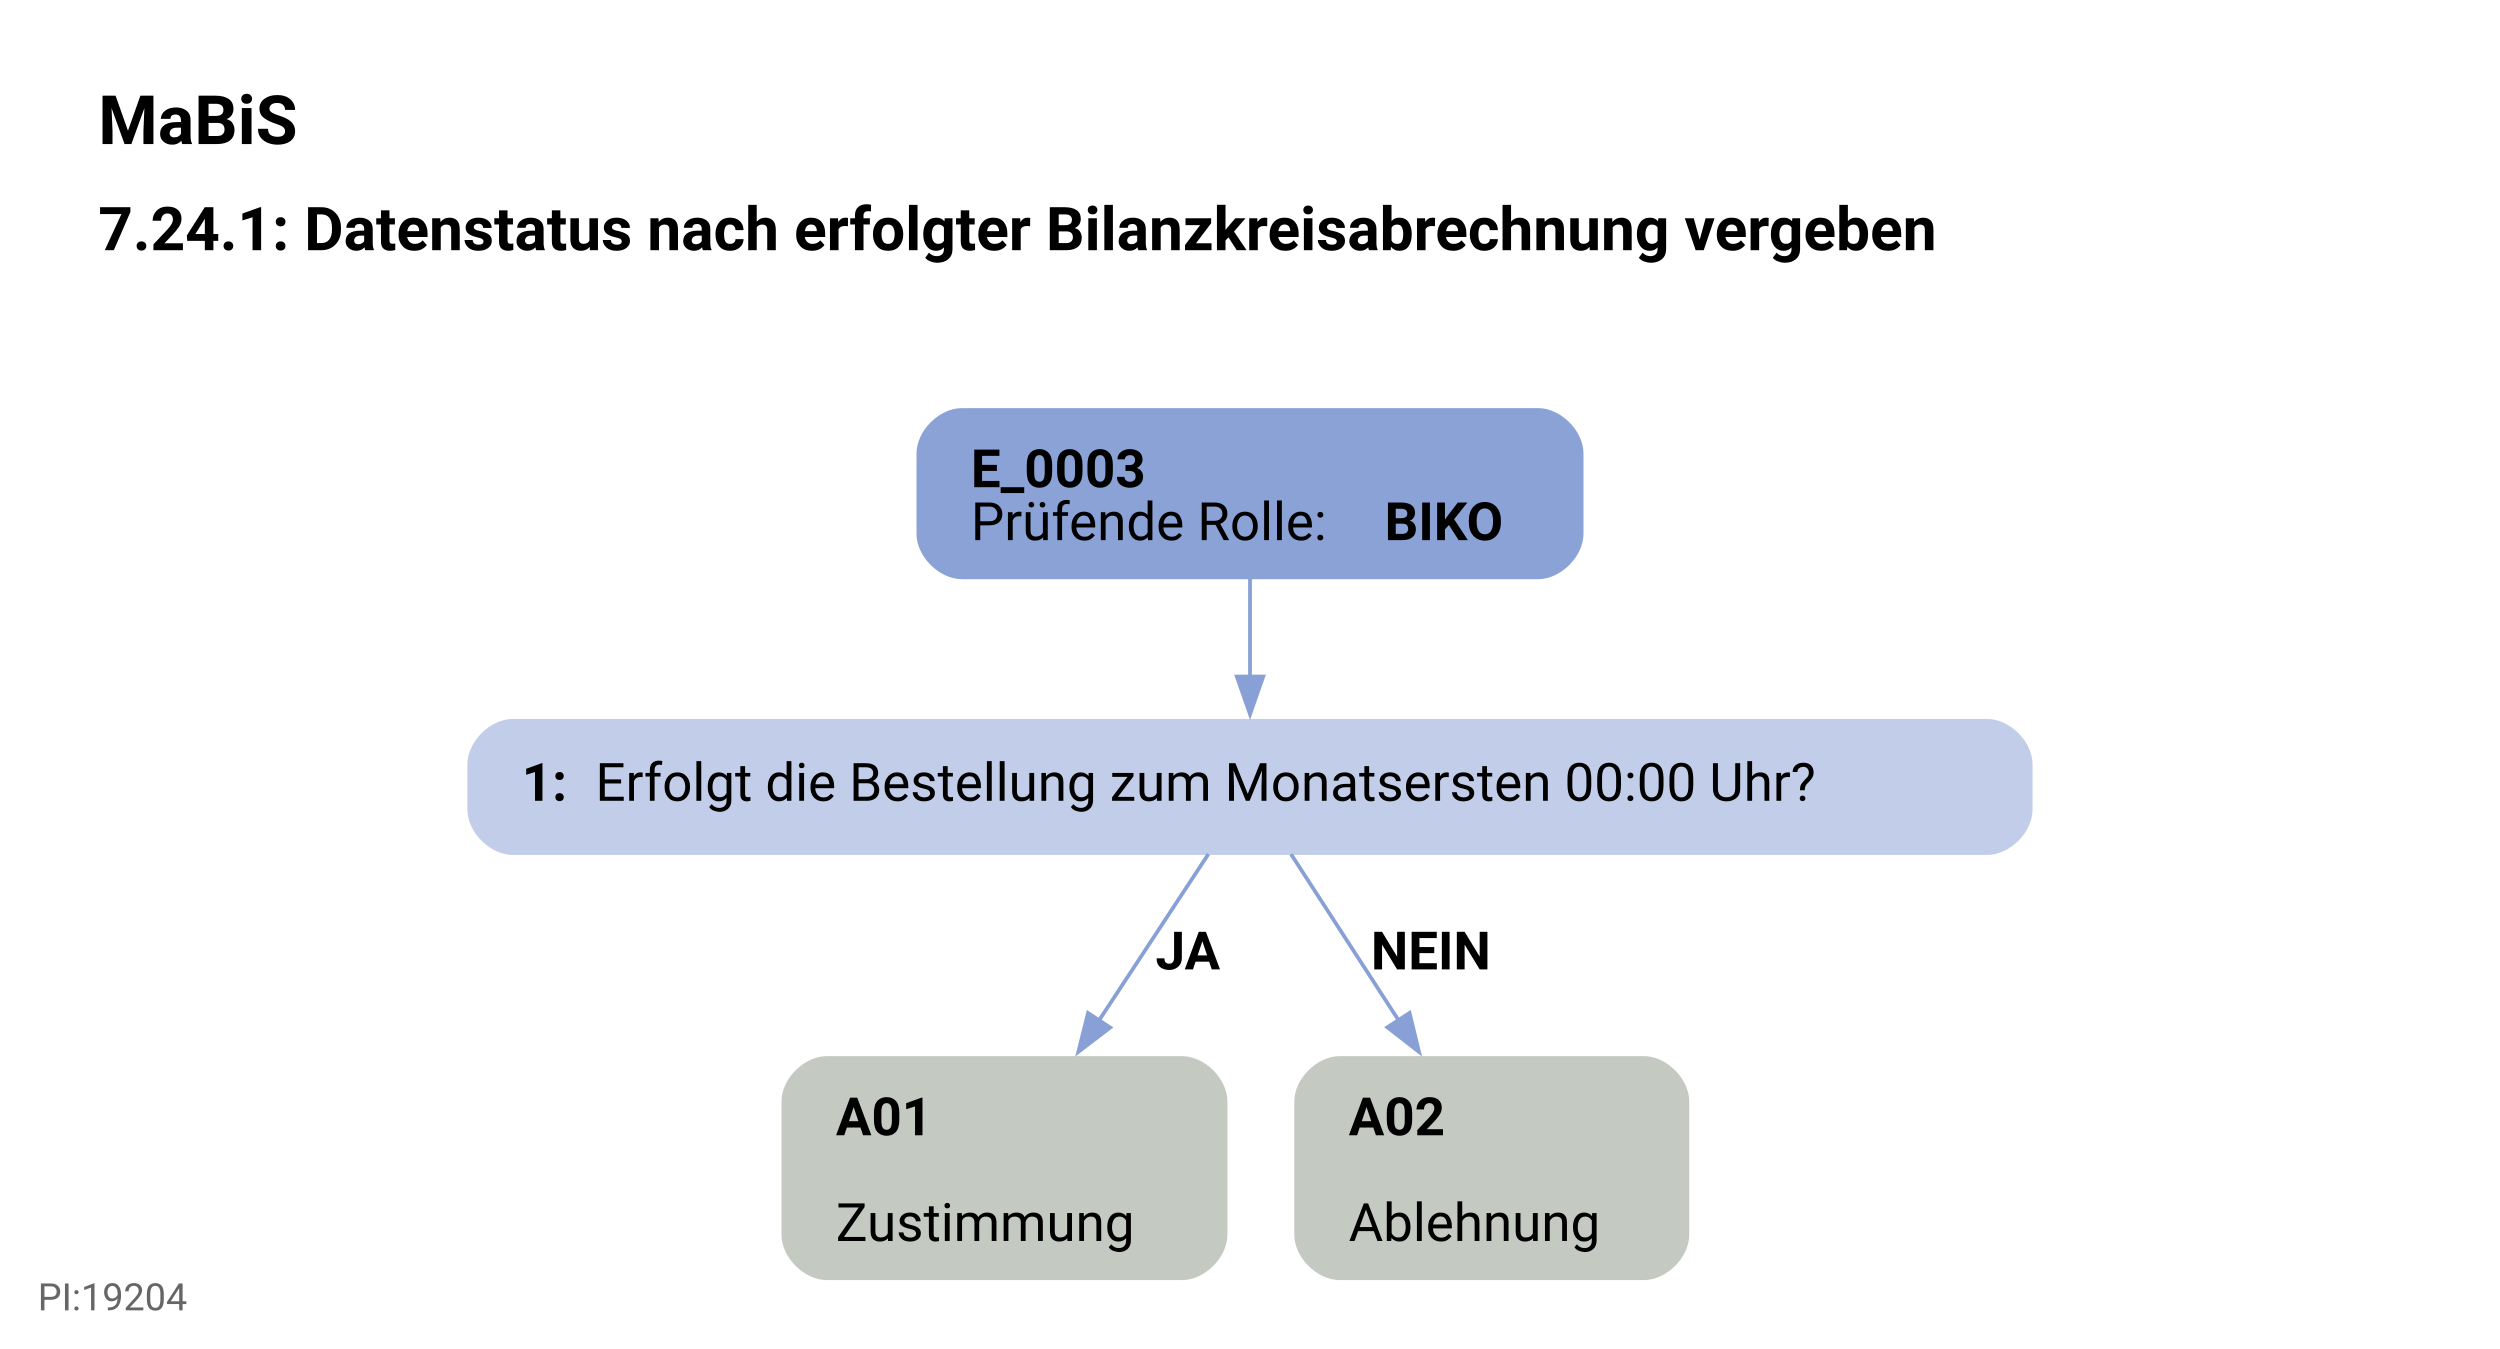
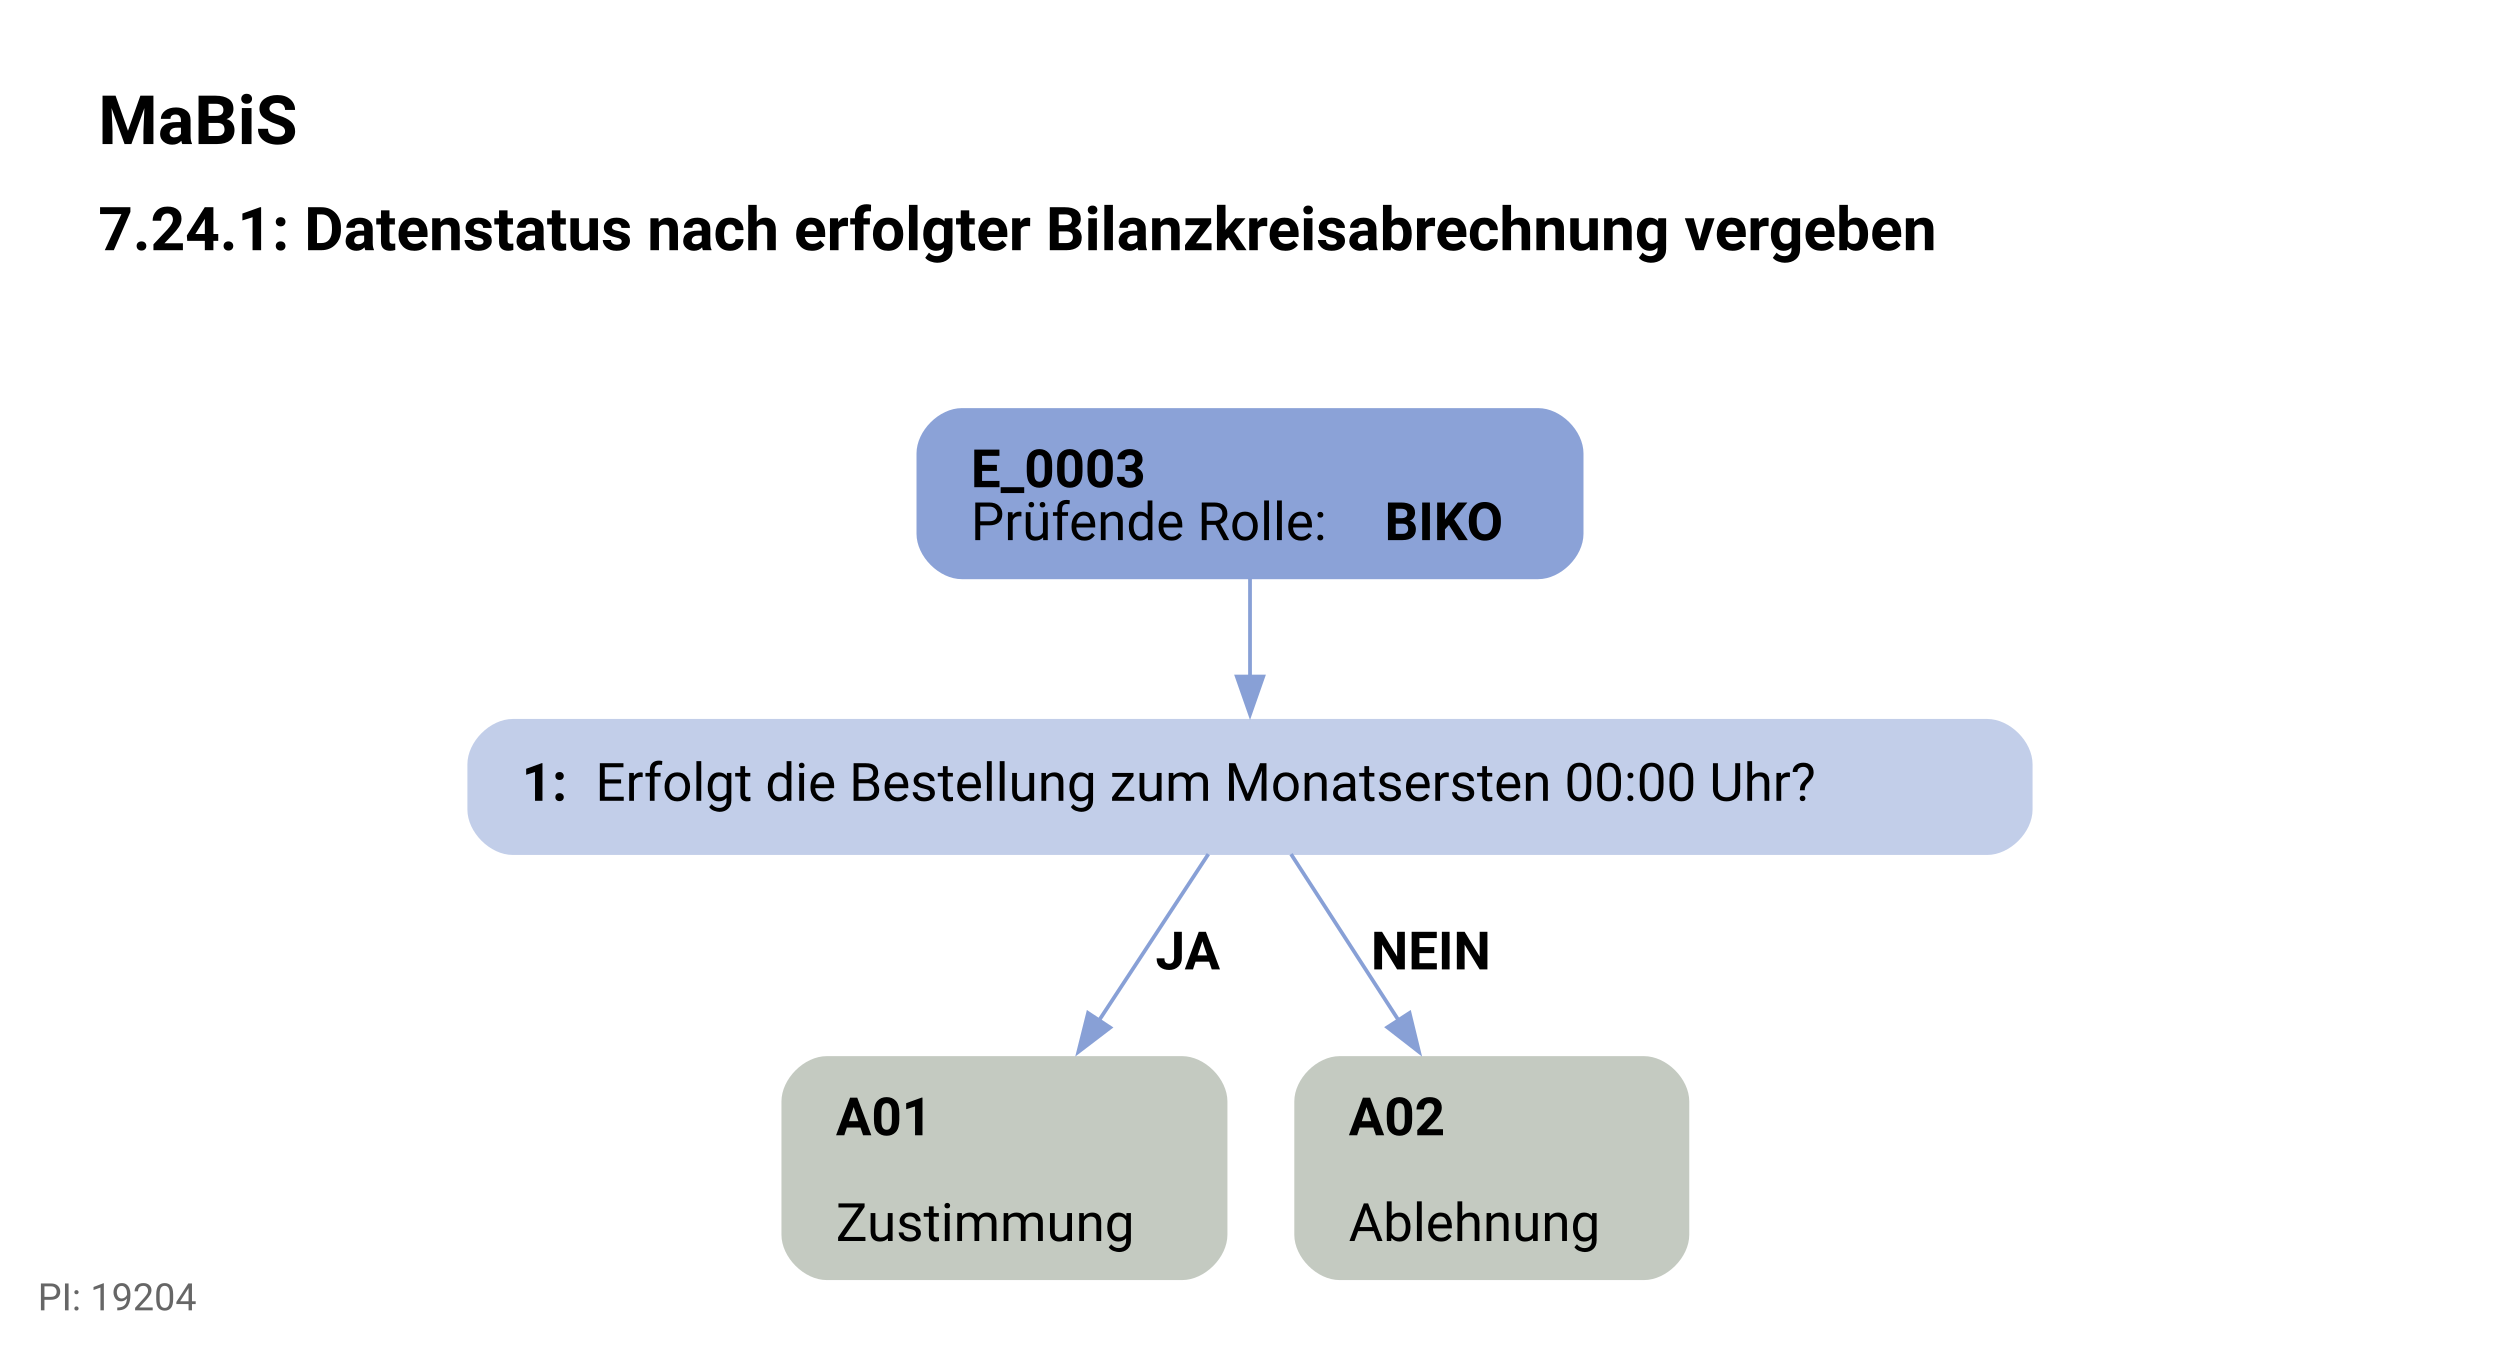
<svg xmlns="http://www.w3.org/2000/svg" width="662pt" height="357pt" viewBox="0.00 0.00 661.75 356.81">
  <g id="graph0" class="graph" transform="scale(1 1) rotate(0) translate(18 338.81)">
    <text text-anchor="start" x="8" y="-300.71" font-family="Roboto, sans-serif" font-weight="bold" font-size="18.00">MaBiS</text>
    <text text-anchor="start" x="8" y="-272.61" font-family="Roboto, sans-serif" font-weight="bold" font-size="16.00">7.24.1: Datenstatus nach erfolgter Bilanzkreisabrechnung vergeben</text>
    <g id="node1" class="node">
      <path fill="#8ba2d7" stroke="black" stroke-width="0" d="M389.15,-230.81C389.15,-230.81 236.6,-230.81 236.6,-230.81 230.6,-230.81 224.6,-224.81 224.6,-218.81 224.6,-218.81 224.6,-197.53 224.6,-197.53 224.6,-191.53 230.6,-185.53 236.6,-185.53 236.6,-185.53 389.15,-185.53 389.15,-185.53 395.15,-185.53 401.15,-191.53 401.15,-197.53 401.15,-197.53 401.15,-218.81 401.15,-218.81 401.15,-224.81 395.15,-230.81 389.15,-230.81" />
      <text text-anchor="start" x="239" y="-209.87" font-family="Roboto, sans-serif" font-weight="bold" font-size="14.00">E_0003</text>
      <text text-anchor="start" x="239" y="-195.87" font-family="Roboto, sans-serif" font-size="14.00">Prüfende Rolle: </text>
      <text text-anchor="start" x="348.5" y="-195.87" font-family="Roboto, sans-serif" font-weight="bold" font-size="14.00">BIKO</text>
    </g>
    <g id="node2" class="node">
      <path fill="#c2cee9" stroke="black" stroke-width="0" d="M508.02,-148.53C508.02,-148.53 117.73,-148.53 117.73,-148.53 111.73,-148.53 105.72,-142.53 105.72,-136.53 105.72,-136.53 105.72,-124.53 105.72,-124.53 105.72,-118.53 111.72,-112.53 117.72,-112.53 117.72,-112.53 508.02,-112.53 508.02,-112.53 514.02,-112.53 520.02,-118.53 520.02,-124.53 520.02,-124.53 520.02,-136.53 520.02,-136.53 520.02,-142.53 514.02,-148.53 508.02,-148.53" />
      <text text-anchor="start" x="120.12" y="-126.86" font-family="Roboto, sans-serif" font-weight="bold" font-size="14.00">1: </text>
      <text text-anchor="start" x="139.62" y="-126.86" font-family="Roboto, sans-serif" font-size="14.00">Erfolgt die Bestellung zum Monatsersten 00:00 Uhr?</text>
    </g>
    <g id="edge1" class="edge">
      <path fill="none" stroke="#88a0d6" d="M312.88,-185.7C312.88,-177.62 312.88,-168.32 312.88,-159.72" />
      <polygon fill="#88a0d6" stroke="#88a0d6" points="316.38,-159.76 312.88,-149.76 309.38,-159.76 316.38,-159.76" />
    </g>
    <g id="node3" class="node">
      <path fill="#c4cac1" stroke="black" stroke-width="0" d="M294.9,-59.28C294.9,-59.28 200.85,-59.28 200.85,-59.28 194.85,-59.28 188.85,-53.28 188.85,-47.28 188.85,-47.28 188.85,-12 188.85,-12 188.85,-6 194.85,0 200.85,0 200.85,0 294.9,0 294.9,0 300.9,0 306.9,-6 306.9,-12 306.9,-12 306.9,-47.28 306.9,-47.28 306.9,-53.28 300.9,-59.28 294.9,-59.28" />
      <text text-anchor="start" x="203.25" y="-38.34" font-family="Roboto, sans-serif" font-weight="bold" font-size="14.00">A01</text>
      <text text-anchor="start" x="203.25" y="-10.34" font-family="Roboto, sans-serif" font-size="14.00">Zustimmung</text>
    </g>
    <g id="edge2" class="edge">
      <path fill="none" stroke="#88a0d6" d="M301.85,-112.75C293.87,-100.62 282.77,-83.72 272.7,-68.41" />
      <polygon fill="#88a0d6" stroke="#88a0d6" points="275.86,-66.84 267.44,-60.41 270.01,-70.69 275.86,-66.84" />
      <text text-anchor="start" x="287.88" y="-82.23" font-family="Roboto, sans-serif" font-weight="bold" font-size="14.00">JA</text>
    </g>
    <g id="node4" class="node">
      <path fill="#c4cac1" stroke="black" stroke-width="0" d="M417.15,-59.28C417.15,-59.28 336.6,-59.28 336.6,-59.28 330.6,-59.28 324.6,-53.28 324.6,-47.28 324.6,-47.28 324.6,-12 324.6,-12 324.6,-6 330.6,0 336.6,0 336.6,0 417.15,0 417.15,0 423.15,0 429.15,-6 429.15,-12 429.15,-12 429.15,-47.28 429.15,-47.28 429.15,-53.28 423.15,-59.28 417.15,-59.28" />
      <text text-anchor="start" x="339" y="-38.34" font-family="Roboto, sans-serif" font-weight="bold" font-size="14.00">A02</text>
      <text text-anchor="start" x="339" y="-10.34" font-family="Roboto, sans-serif" font-size="14.00">Ablehnung</text>
    </g>
    <g id="edge3" class="edge">
      <path fill="none" stroke="#88a0d6" d="M323.73,-112.75C331.59,-100.62 342.52,-83.72 352.43,-68.41" />
      <polygon fill="#88a0d6" stroke="#88a0d6" points="355.11,-70.71 357.61,-60.41 349.24,-66.91 355.11,-70.71" />
      <text text-anchor="start" x="344.88" y="-82.23" font-family="Roboto, sans-serif" font-weight="bold" font-size="14.00">NEIN</text>
    </g>
  </g>
  <a href="https://ahb-tabellen.hochfrequenz.de/ahb/FV2604/19204" target="_blank">
-     <text x="10.0" y="346.81" text-anchor="start" font-family="Roboto, sans-serif" font-size="10" fill="#666666" text-decoration="none">PI:19204</text>
+     <text x="10.0" y="346.81" text-anchor="start" font-family="Roboto, sans-serif" font-size="10" fill="#666666" text-decoration="none">PI: 19204</text>
  </a>
</svg>
